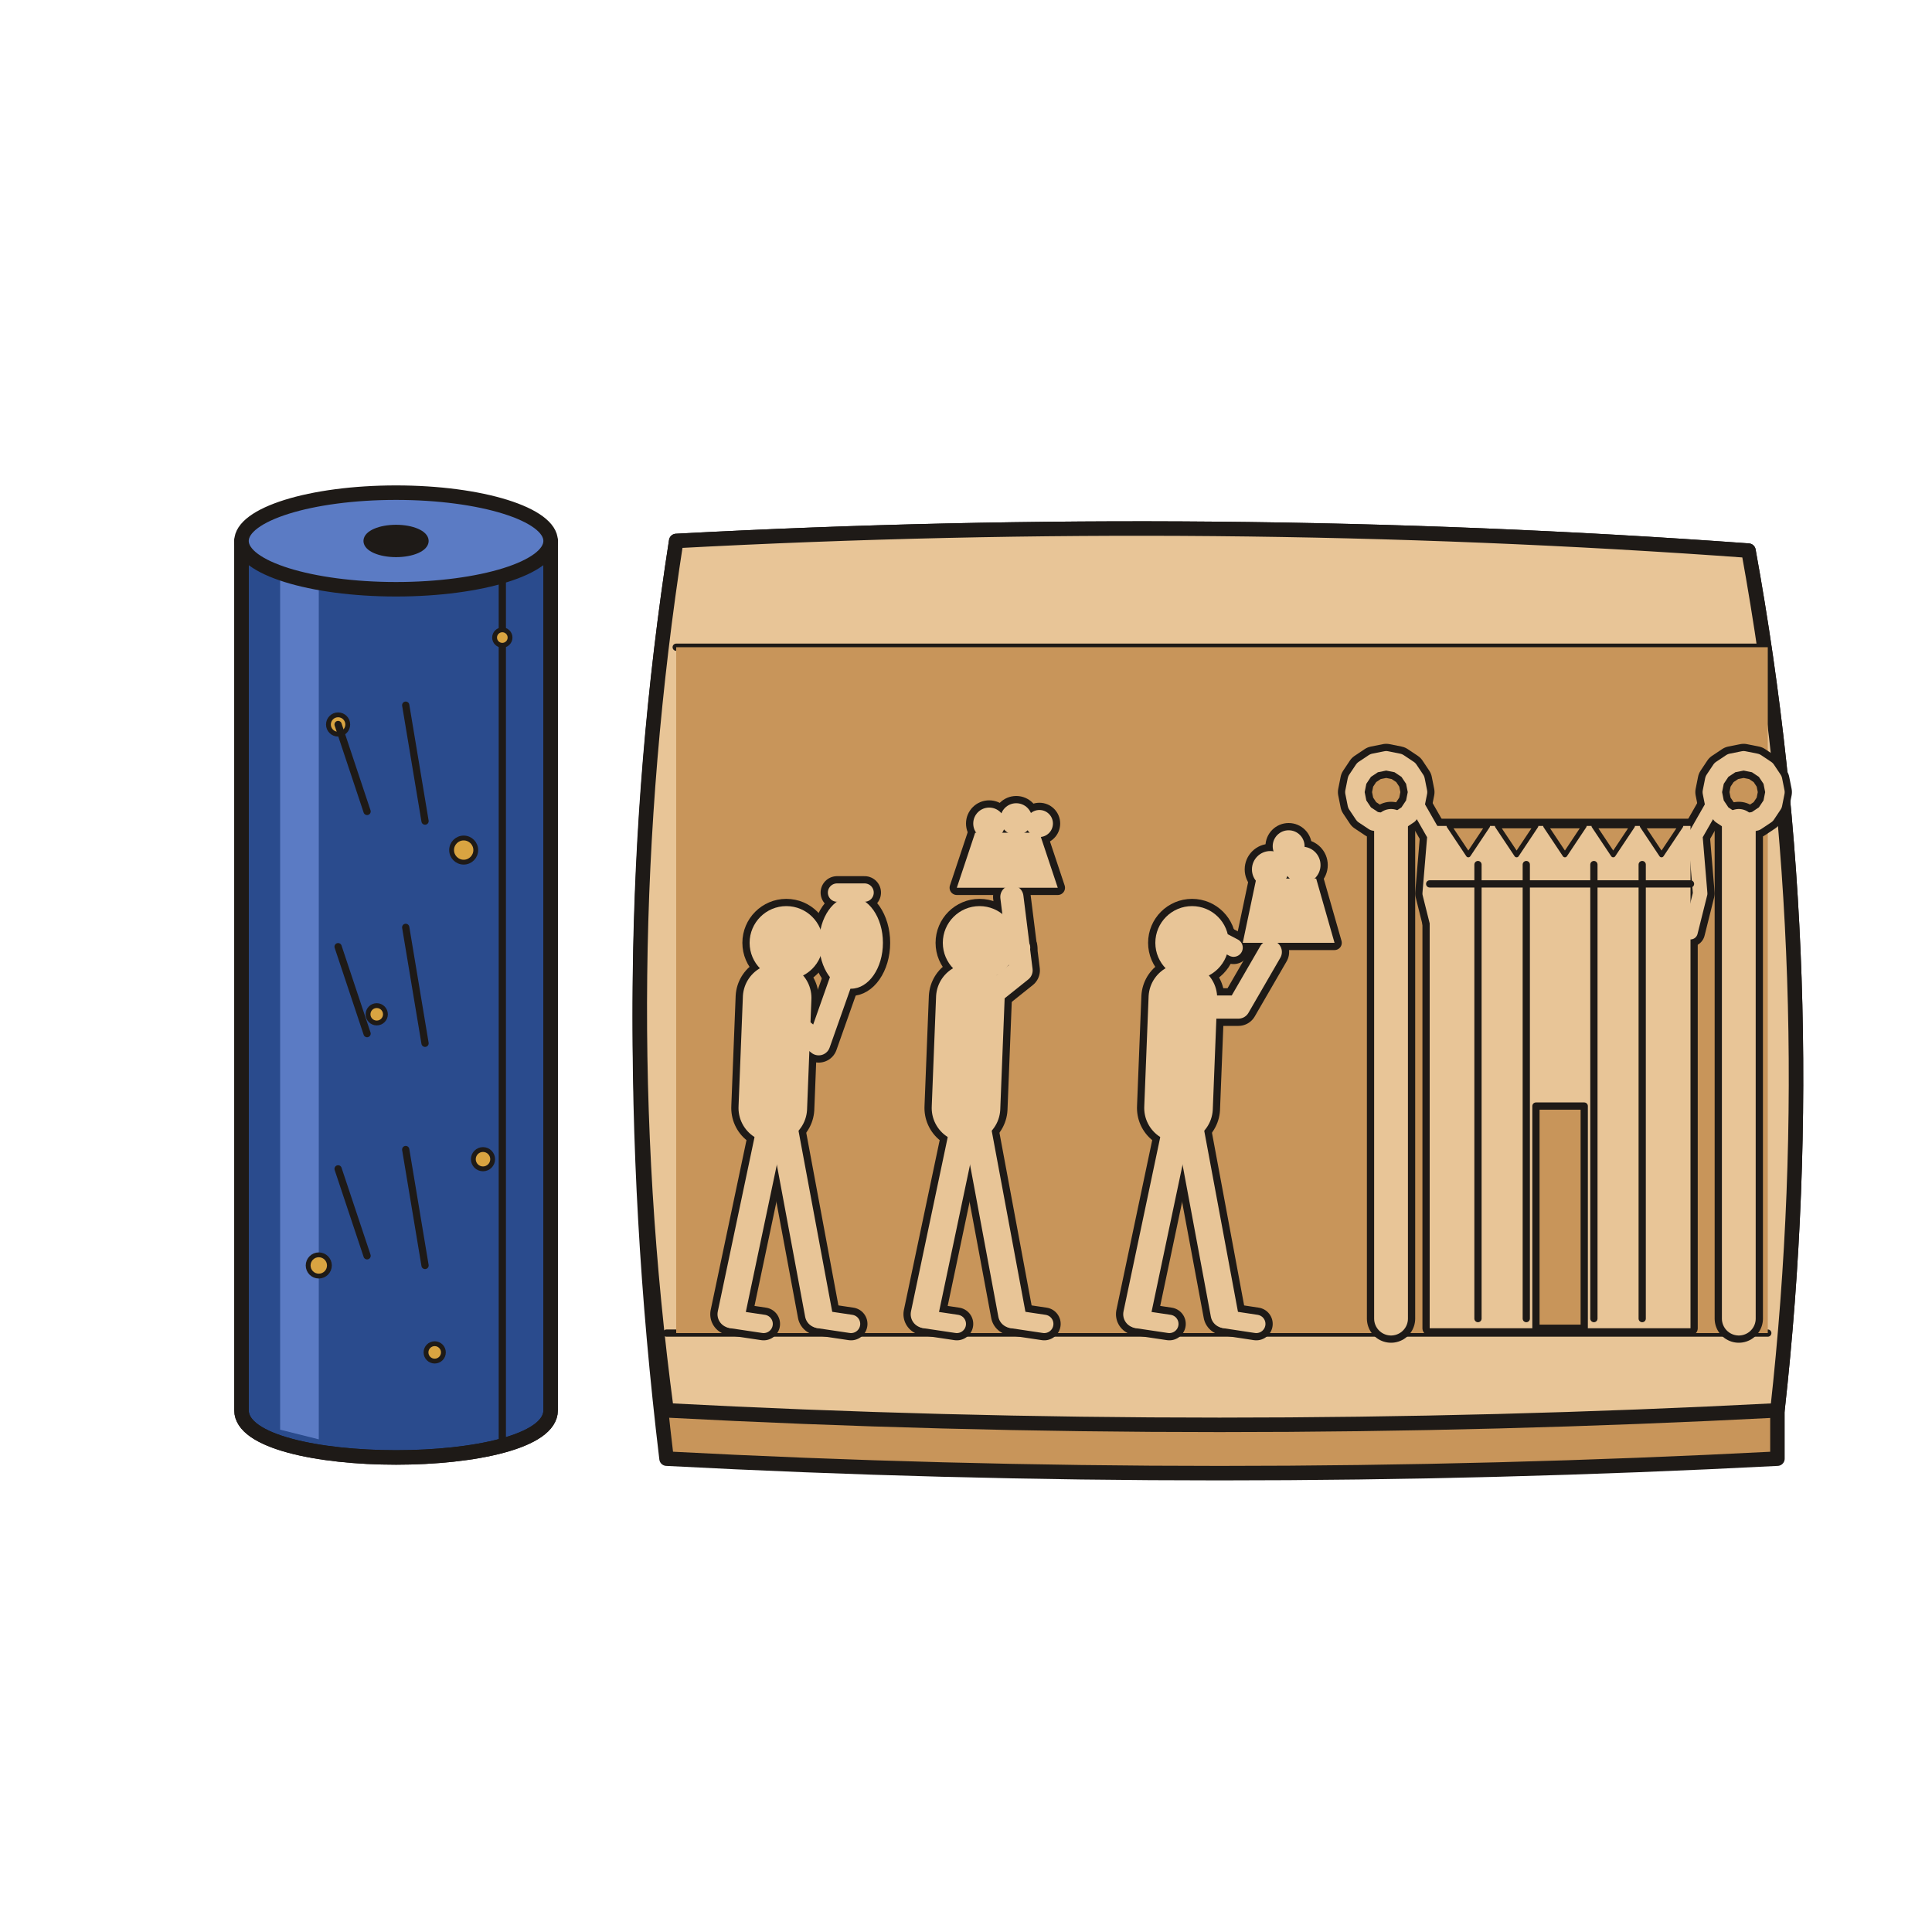
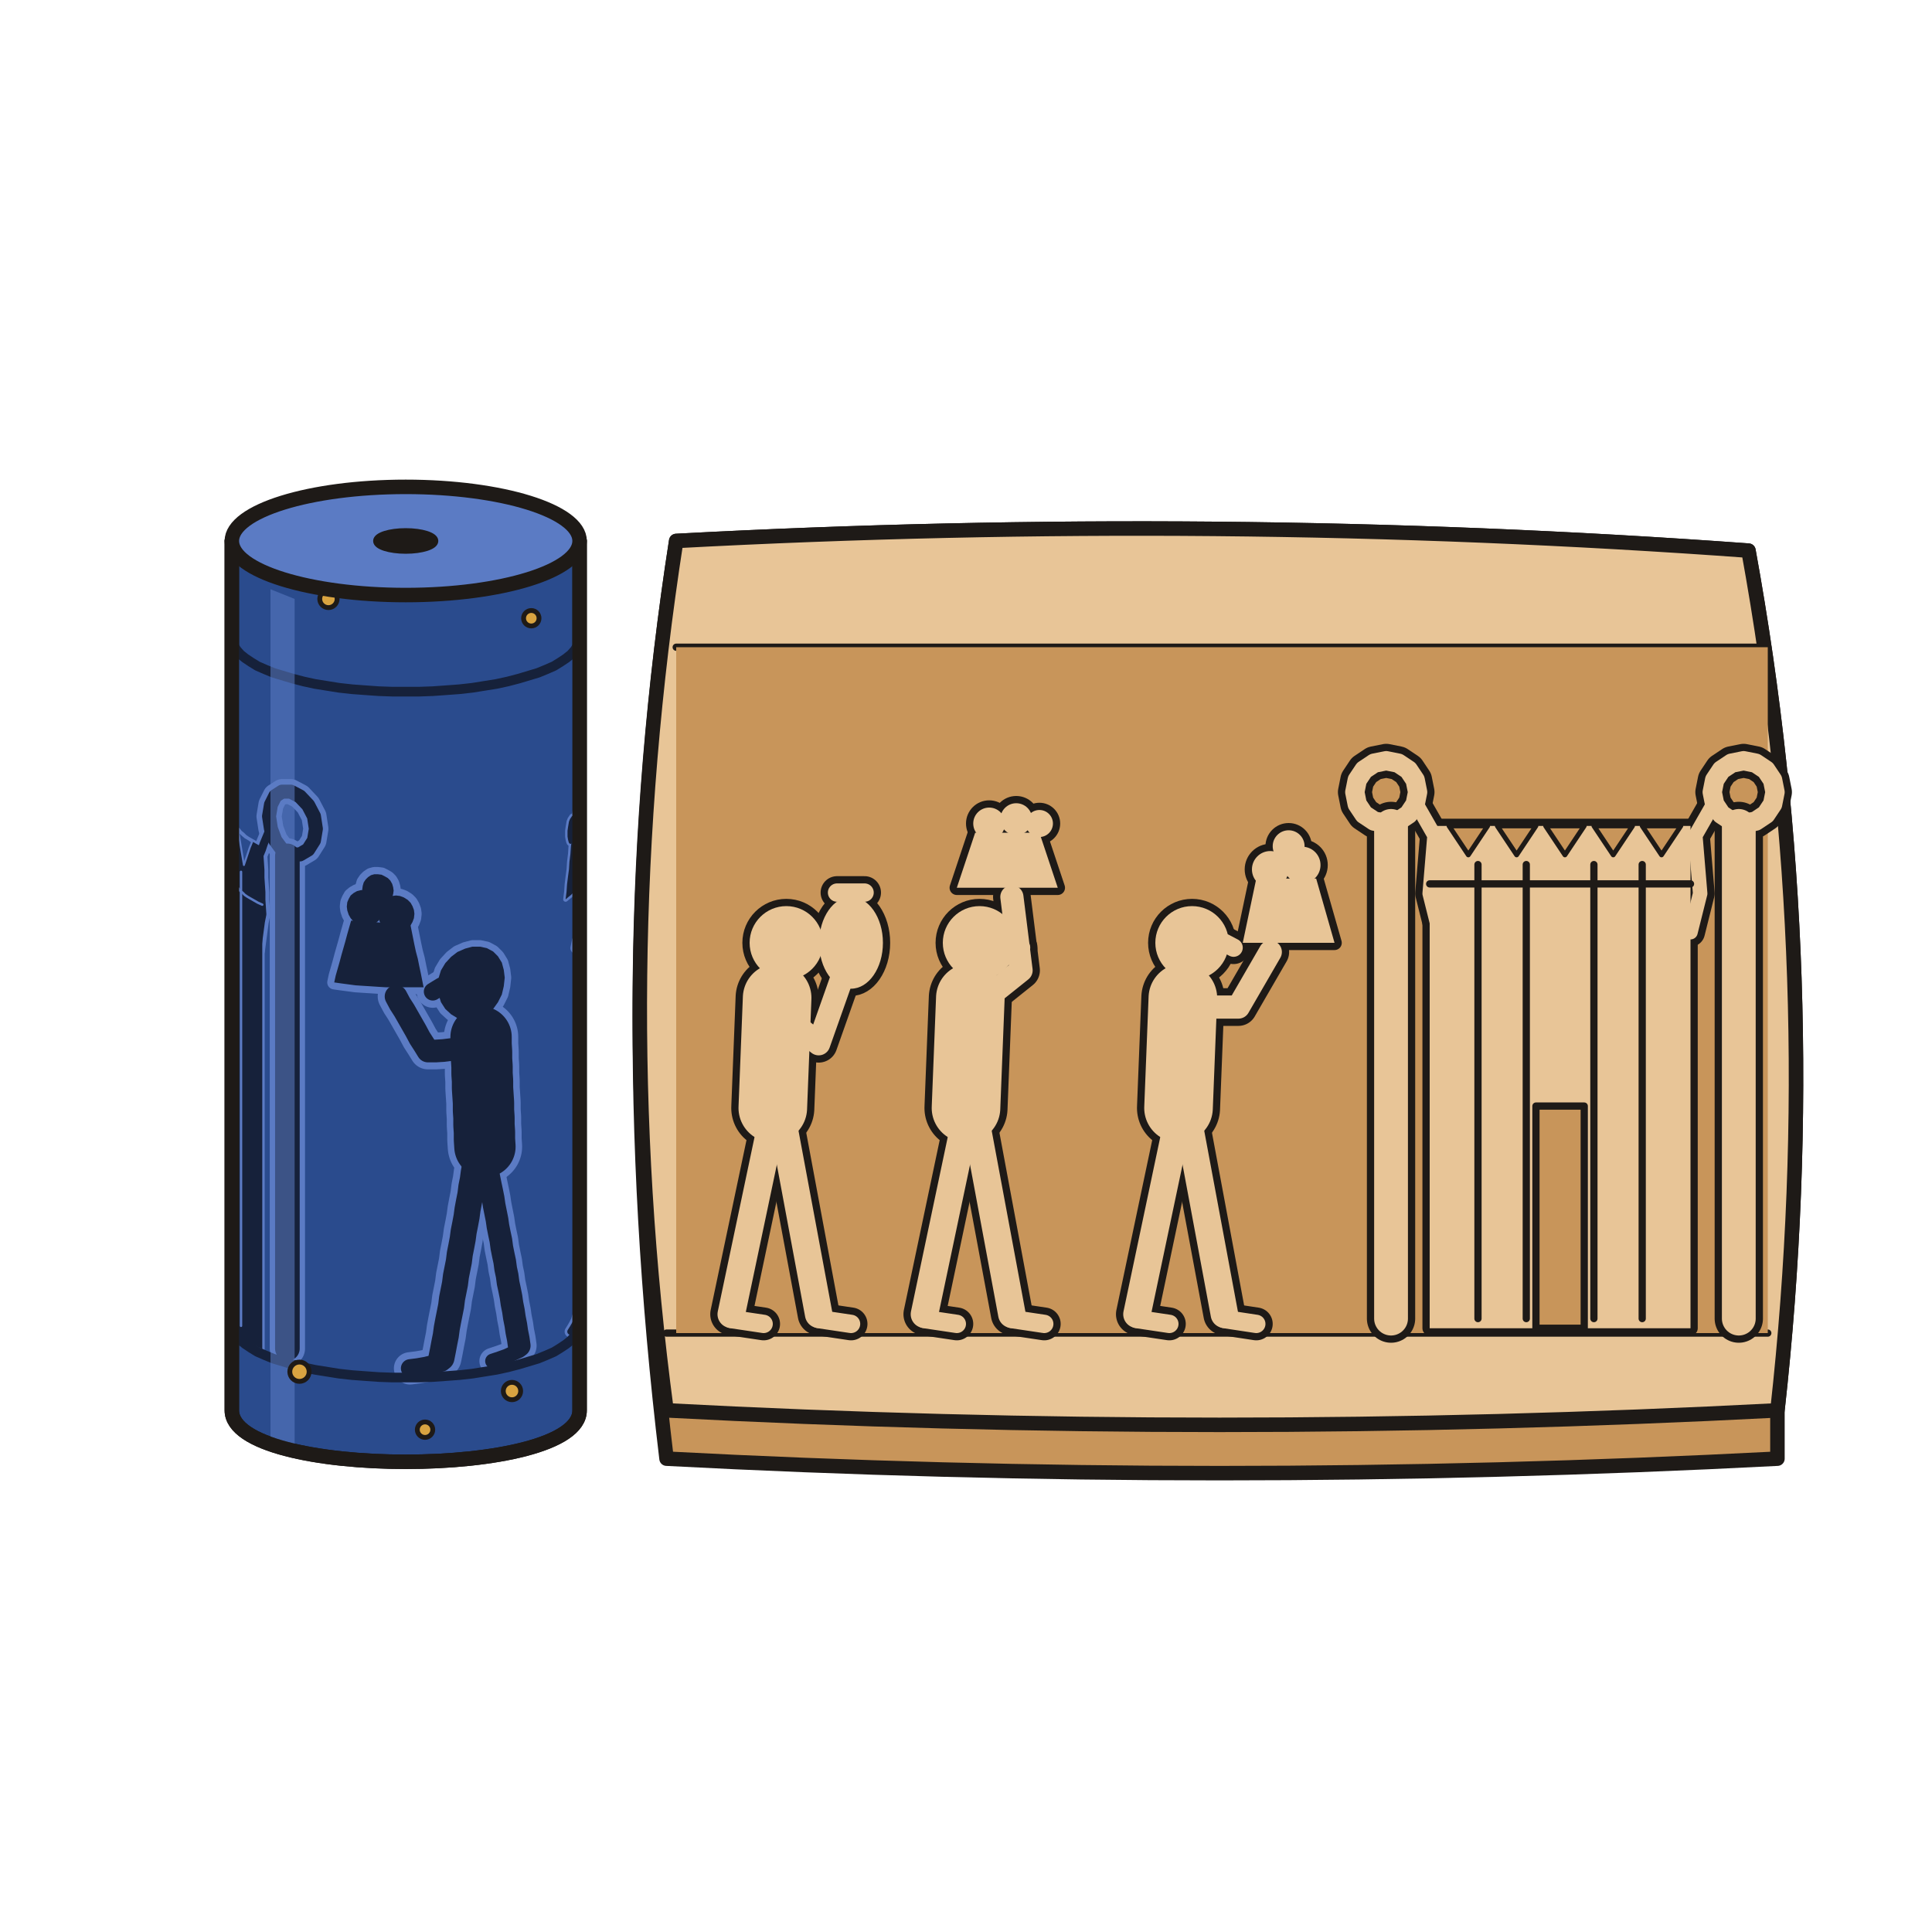
<svg xmlns="http://www.w3.org/2000/svg" viewBox="0 0 400 400" width="400" height="400">
  <g id="lapis-cylinder">
-     <path d="M50,112 L50,292 C50,305.0 114,305.0 114,292 L114,112 Z" fill="#2A4B8D" stroke="#1E1A17" stroke-width="3" stroke-linejoin="round" stroke-linecap="round" />
-     <path d="M58,118 L58,296 L66,298 L66,120 Z" fill="#5B7BC4" />
-     <path d="M104,120 L104,298" fill="none" stroke="#1E1A17" stroke-width="1.5" stroke-linejoin="round" stroke-linecap="round" />
-     <circle cx="70" cy="150" r="2" fill="#D9A441" stroke="#1E1A17" stroke-width="1" />
-     <circle cx="96" cy="176" r="2.5" fill="#D9A441" stroke="#1E1A17" stroke-width="1" />
-     <circle cx="78" cy="210" r="1.8" fill="#D9A441" stroke="#1E1A17" stroke-width="1" />
-     <circle cx="100" cy="240" r="2" fill="#D9A441" stroke="#1E1A17" stroke-width="1" />
-     <circle cx="66" cy="262" r="2.2" fill="#D9A441" stroke="#1E1A17" stroke-width="1" />
-     <circle cx="90" cy="280" r="1.8" fill="#D9A441" stroke="#1E1A17" stroke-width="1" />
-     <circle cx="104" cy="132" r="1.6" fill="#D9A441" stroke="#1E1A17" stroke-width="1" />
-     <path d="M70,150 L76,168 M84,146 L88,170" fill="none" stroke="#1E1A17" stroke-width="1.5" stroke-linejoin="round" stroke-linecap="round" />
-     <path d="M70,196 L76,214 M84,192 L88,216" fill="none" stroke="#1E1A17" stroke-width="1.5" stroke-linejoin="round" stroke-linecap="round" />
-     <path d="M70,242 L76,260 M84,238 L88,262" fill="none" stroke="#1E1A17" stroke-width="1.5" stroke-linejoin="round" stroke-linecap="round" />
-     <path d="M50,112 L50,292 C50,305.0 114,305.0 114,292 L114,112 Z" fill="none" stroke="#1E1A17" stroke-width="3" stroke-linejoin="round" stroke-linecap="round" />
-     <ellipse cx="82" cy="112" rx="32" ry="10" fill="#5B7BC4" stroke="#1E1A17" stroke-width="3" />
-     <ellipse cx="82" cy="112" rx="6" ry="2.6" fill="#1E1A17" stroke="#1E1A17" stroke-width="1.5" />
+     <path d="M48,112 L48,292 C48,306.2 120,306.2 120,292 L120,112 Z" fill="#2A4B8D" stroke="#1E1A17" stroke-width="3" stroke-linejoin="round" stroke-linecap="round" />
+     <polygon points="48,132 48.1,132.9 48.5,133.8 49,134.6 49.8,135.5 50.8,136.3 52,137.1 53.3,137.9 54.9,138.6 56.6,139.3 58.6,139.9 60.6,140.5 62.9,141.1 65.2,141.6 67.7,142 70.2,142.4 72.9,142.7 75.6,142.9 78.4,143.1 81.2,143.2 84,143.2 86.8,143.2 89.6,143.1 92.4,142.9 95.1,142.7 97.8,142.4 100.3,142 102.8,141.6 105.1,141.1 107.4,140.5 109.4,139.9 111.4,139.3 113.1,138.6 114.7,137.9 116,137.1 117.2,136.3 118.2,135.5 119,134.6 119.5,133.8 119.9,132.9 120,132 120,274 119.9,274.9 119.5,275.8 119,276.6 118.2,277.5 117.2,278.3 116,279.1 114.7,279.9 113.1,280.6 111.4,281.3 109.4,281.9 107.4,282.5 105.1,283.1 102.8,283.6 100.3,284 97.8,284.4 95.1,284.7 92.4,284.9 89.6,285.1 86.8,285.2 84,285.2 81.2,285.2 78.4,285.1 75.6,284.9 72.9,284.7 70.2,284.4 67.7,284 65.2,283.6 62.9,283.1 60.6,282.5 58.6,281.9 56.6,281.3 54.9,280.6 53.3,279.9 52,279.1 50.8,278.3 49.8,277.5 49,276.6 48.5,275.8 48.1,274.9 48,274" fill="#2A4B8D" stroke="none" />
+     <polyline points="119.6,272.7 119.4,273.4 119,274.2 118.6,274.9 118.1,275.7" fill="none" stroke="#5B7BC4" stroke-width="2.4" stroke-linecap="round" stroke-linejoin="round" />
+     <polyline points="119.6,194.8 119.3,196.3" fill="none" stroke="#5B7BC4" stroke-width="2.4" stroke-linecap="round" stroke-linejoin="round" />
+     <polygon points="120,181.8 120,181.8 120,181.8 120,181.8 120,181.8 119.9,182.3 119.8,182.8 119.6,183.3 119.4,183.8 119.1,184.3 118.7,184.8 118.2,185.3 117.7,185.7 117.1,186.2 117.3,184.6 117.4,183.1 117.6,181.5 117.8,180 117.9,178.4 118.1,176.8 118.2,175.3 118.4,173.7 118.8,173.2 119.2,172.7 119.5,172.2 119.7,171.7 119.9,171.1 120,170.6 120,170.4 120,170.4 120,171.8 120,173.2 120,174.7 120,176.1 120,177.5 120,179 120,180.4" fill="#16213A" stroke="#5B7BC4" stroke-width="1" stroke-linecap="round" stroke-linejoin="round" />
+     <polygon points="118.8,170.4 118.8,171.2 118.9,171.8 119,172.3 119.1,172.6 119.2,172.8 119.4,172.9 119.5,172.7 119.6,172.4 119.7,172 119.8,171.4 119.8,170.7 119.9,169.9 119.9,169.2 119.9,168.4 119.9,167.7 119.9,167.1 119.8,166.6 119.8,166.2 119.7,166 119.6,166 119.5,166.1 119.4,166.4 119.2,166.9 119.1,167.5 119,168.2 118.9,168.9 118.8,169.7" fill="#16213A" stroke="#5B7BC4" stroke-width="1" stroke-linecap="round" stroke-linejoin="round" />
+     <polygon points="117.5,172.6 117.5,173.2 117.6,173.8 117.7,174.2 117.8,174.5 118,174.7 118.2,174.7 118.4,174.6 118.6,174.3 118.7,174 118.9,173.5 119,172.9 119,172.2 119.1,171.6 119.1,170.9 119.1,170.3 119,169.8 119,169.4 118.9,169.1 118.7,168.9 118.6,168.9 118.4,169 118.2,169.3 118,169.6 117.8,170.1 117.7,170.7 117.6,171.3 117.5,172" fill="#16213A" stroke="#5B7BC4" stroke-width="1" stroke-linecap="round" stroke-linejoin="round" />
+     <polyline points="100.4,239.3 100.7,240.8 100.9,242.2 101.2,243.7 101.5,245.2 101.8,246.6 102.1,248.1 102.3,249.5 102.6,251 102.9,252.5 103.1,253.9 103.4,255.4 103.7,256.8 103.9,258.3 104.2,259.8 104.5,261.2 104.7,262.7 105,264.1 105.2,265.6 105.5,267 105.8,268.5 106,269.9 106.3,271.4 106.5,272.8 106.8,274.3 107,275.7 107.3,277.2 107.5,278.6" fill="none" stroke="#5B7BC4" stroke-width="7.2" stroke-linecap="round" stroke-linejoin="round" />
+     <polyline points="107.5,279.6 106.2,280.2 104.9,280.8 103.5,281.3 102,281.8" fill="none" stroke="#5B7BC4" stroke-width="5.5" stroke-linecap="round" stroke-linejoin="round" />
+     <polyline points="98.7,239.6 98.4,241.1 98.1,242.7 97.9,244.2 97.6,245.7 97.4,247.3 97.1,248.8 96.8,250.4 96.6,251.9 96.3,253.5 96,255 95.8,256.5 95.5,258.1 95.2,259.6 95,261.2 94.7,262.7 94.4,264.2 94.2,265.8 93.9,267.3 93.6,268.8 93.4,270.4 93.1,271.9 92.8,273.4 92.5,275 92.3,276.5 92,278 91.7,279.6 91.4,281.1" fill="none" stroke="#5B7BC4" stroke-width="8.3" stroke-linecap="round" stroke-linejoin="round" />
+     <polyline points="91.4,282.1 89.8,282.4 88.2,282.8 86.5,283.1 84.9,283.3" fill="none" stroke="#5B7BC4" stroke-width="6.7" stroke-linecap="round" stroke-linejoin="round" />
+     <polyline points="100.4,237.4 100.3,235.9 100.3,234.4 100.2,232.9 100.2,231.4 100.1,229.9 100.1,228.3 100,226.8 99.9,225.3 99.9,223.8 99.8,222.3 99.8,220.8 99.7,219.3 99.7,217.8 99.6,216.2 99.6,214.7" fill="none" stroke="#5B7BC4" stroke-width="15.4" stroke-linecap="round" stroke-linejoin="round" />
+     <polygon points="90.6,204.3 90.8,205.9 91.3,207.5 92.2,208.9 93.4,210 94.7,210.8 96.3,211.2 97.8,211.2 99.4,210.8 100.8,210 102.1,208.9 103.1,207.5 103.9,205.9 104.3,204.2 104.5,202.4 104.3,200.8 103.9,199.3 103.1,198 102.1,197 100.8,196.3 99.4,196 97.8,196 96.3,196.4 94.7,197.1 93.4,198.1 92.2,199.4 91.3,200.9 90.8,202.5" fill="#16213A" stroke="#5B7BC4" stroke-width="2.7" stroke-linecap="round" stroke-linejoin="round" />
+     <polyline points="99.6,210.9 98.7,209.2 97.8,207.4" fill="none" stroke="#5B7BC4" stroke-width="8.8" stroke-linecap="round" stroke-linejoin="round" />
+     <polyline points="91.4,204.2 89.6,205.3" fill="none" stroke="#5B7BC4" stroke-width="6.7" stroke-linecap="round" stroke-linejoin="round" />
+     <polyline points="99.6,216.6 98.1,216.8 96.5,217 95,217.2 93.4,217.3 91.8,217.5 90.2,217.6 88.6,217.6 87.8,216.3 86.9,214.9 86.1,213.4 85.3,212 84.5,210.6 83.7,209.2 82.8,207.8 82,206.3" fill="none" stroke="#5B7BC4" stroke-width="7.6" stroke-linecap="round" stroke-linejoin="round" />
+     <polygon points="87.7,204.4 86.1,204.4 84.5,204.4 83,204.4 81.4,204.4 79.8,204.4 78.2,204.3 76.7,204.2 75.1,204.1 73.6,204 72.1,203.8 70.6,203.6 69.2,203.4 69.5,202 69.9,200.6 70.3,199.2 70.7,197.7 71.1,196.3 71.5,194.9 71.9,193.4 72.3,192 72.7,190.6 74.2,190.7 75.7,190.8 77.2,190.9 78.7,191 80.3,191.1 81.8,191.1 83.4,191.1 84.9,191.1 85.2,192.6 85.5,194.1 85.8,195.6 86.1,197 86.5,198.5 86.8,200 87.1,201.4 87.4,202.9" fill="#16213A" stroke="#5B7BC4" stroke-width="2.9" stroke-linecap="round" stroke-linejoin="round" />
+     <polygon points="78.2,189.1 78.3,189.9 78.6,190.8 79,191.5 79.6,192.1 80.4,192.6 81.2,192.9 82,193 82.8,192.9 83.6,192.7 84.4,192.2 85,191.6 85.4,190.9 85.7,190.1 85.8,189.2 85.7,188.4 85.4,187.6 85,186.9 84.4,186.3 83.6,185.8 82.8,185.5 82,185.4 81.2,185.5 80.4,185.8 79.6,186.2 79,186.8 78.6,187.5 78.3,188.3" fill="#16213A" stroke="#5B7BC4" stroke-width="3" stroke-linecap="round" stroke-linejoin="round" />
+     <polygon points="71.8,187.7 71.9,188.5 72.2,189.4 72.6,190.1 73.2,190.8 73.9,191.3 74.7,191.7 75.5,191.8 76.3,191.8 77.1,191.6 77.8,191.1 78.4,190.6 78.8,189.9 79.1,189.1 79.2,188.2 79.1,187.4 78.8,186.6 78.4,185.8 77.8,185.2 77.1,184.7 76.3,184.4 75.5,184.2 74.7,184.3 73.9,184.5 73.2,184.9 72.6,185.4 72.2,186.1 71.9,186.8" fill="#16213A" stroke="#5B7BC4" stroke-width="2.9" stroke-linecap="round" stroke-linejoin="round" />
+     <polygon points="75,184.1 75.1,184.8 75.3,185.5 75.7,186.2 76.2,186.8 76.8,187.2 77.5,187.5 78.2,187.6 79,187.5 79.6,187.3 80.3,187 80.8,186.5 81.2,185.8 81.4,185.1 81.5,184.4 81.4,183.7 81.2,183 80.8,182.3 80.3,181.8 79.6,181.4 79,181.1 78.2,181 77.5,181 76.8,181.2 76.2,181.6 75.7,182.1 75.3,182.7 75.1,183.4" fill="#16213A" stroke="#5B7BC4" stroke-width="3" stroke-linecap="round" stroke-linejoin="round" />
+     <polygon points="54.3,279.3 53.4,278.9 52.7,278.5 52,278.1 51.3,277.7 50.7,277.3 50.2,276.8 49.7,276.4 49.3,275.9 48.9,275.5 48.6,275 48.4,274.6 48.2,274.1 48.1,273.6 48,273.2 48,273 48,273 48,273 48,273 48,273 48,273 48,273 48,273 48,273 48,273 48,273 48,273 48,273 48,273 48,273 48,273 48,273 48,273 48,273 48,273 48,273 48,273 48,271.5 48,270 48,268.5 48,267 48,265.5 48,264 48,262.4 48,260.9 48,259.4 48,257.9 48,256.4 48,254.9 48,253.4 48,251.9 48,250.4 48,248.9 48,247.4 48,245.9 48,244.4 48,242.9 48,241.3 48,239.8 48,238.3 48,236.8 48,235.3 48,233.8 48,232.3 48,230.8 48,229.3 48,227.8 48,226.3 48,224.8 48,223.3 48,221.8 48,220.2 48,218.7 48,217.2 48,215.7 48,214.2 48,212.7 48,211.2 48,209.7 48,208.2 48,206.7 48,205.2 48,203.7 48,202.2 48,200.7 48,199.1 48,197.6 48,196.1 48,194.6 48,193.1 48,191.6 48,190.1 48,188.6 48,187.1 48,185.6 48,184.1 48,182.6 48,181.1 48,179.6 48,178 48,176.5 48,175 48,173.5 48,172 48,170.5 48,169 48,169 48,169 48,169 48,169 48,169 48,169 48,169 48,169 48,169 48,169 48,169 48,169 48,169 48,169 48,169 48,169 48,169 48,169 48,169 48,169 48,169 48,169.2 48.1,169.6 48.2,170.1 48.4,170.6 48.6,171 48.9,171.5 49.3,171.9 49.7,172.4 50.2,172.8 50.7,173.3 51.3,173.7 52,174.1 52.7,174.5 53.4,174.9 54.3,175.3 54.3,176.8 54.3,178.3 54.3,179.8 54.3,181.4 54.3,182.9 54.3,184.4 54.3,185.9 54.3,187.4 54.3,188.9 54.3,190.4 54.3,191.9 54.3,193.4 54.3,194.9 54.3,196.4 54.3,197.9 54.3,199.4 54.3,200.9 54.3,202.5 54.3,204 54.3,205.5 54.3,207 54.3,208.5 54.3,210 54.3,211.5 54.3,213 54.3,214.5 54.3,216 54.3,217.5 54.3,219 54.3,220.5 54.3,222.1 54.3,223.6 54.3,225.1 54.3,226.6 54.3,228.1 54.3,229.6 54.3,231.1 54.3,232.6 54.3,234.1 54.3,235.6 54.3,237.1 54.3,238.6 54.3,240.1 54.3,241.6 54.3,243.2 54.3,244.7 54.3,246.2 54.3,247.7 54.3,249.2 54.3,250.7 54.3,252.2 54.3,253.7 54.3,255.2 54.3,256.7 54.3,258.2 54.3,259.7 54.3,261.2 54.3,262.7 54.3,264.3 54.3,265.8 54.3,267.3 54.3,268.8 54.3,270.3 54.3,271.8 54.3,273.3 54.3,274.8 54.3,276.3 54.3,277.8" fill="#16213A" stroke="#5B7BC4" stroke-width="1" stroke-linecap="round" stroke-linejoin="round" />
+     <polyline points="59.5,279.2 59.5,277.7 59.5,276.2 59.5,274.7 59.5,273.2 59.5,271.7 59.5,270.2 59.5,268.7 59.5,267.2 59.5,265.7 59.5,264.2 59.5,262.7 59.5,261.2 59.5,259.7 59.5,258.2 59.5,256.7 59.5,255.2 59.5,253.7 59.5,252.2 59.5,250.7 59.5,249.2 59.5,247.7 59.5,246.2 59.5,244.7 59.5,243.2 59.5,241.7 59.5,240.2 59.5,238.7 59.5,237.2 59.5,235.7 59.5,234.2 59.5,232.7 59.5,231.2 59.5,229.7 59.5,228.2 59.5,226.7 59.5,225.2 59.5,223.7 59.5,222.2 59.5,220.7 59.5,219.2 59.5,217.7 59.5,216.2 59.5,214.7 59.5,213.2 59.5,211.7 59.5,210.2 59.5,208.7 59.5,207.2 59.5,205.7 59.5,204.2 59.5,202.7 59.5,201.2 59.5,199.7 59.5,198.2 59.5,196.7 59.5,195.2 59.5,193.7 59.5,192.2 59.5,190.7 59.5,189.2 59.5,187.7 59.5,186.2 59.5,184.7 59.5,183.2 59.5,181.7 59.5,180.2 59.5,178.7 59.5,177.2" fill="none" stroke="#5B7BC4" stroke-width="7.3" stroke-linecap="round" stroke-linejoin="round" />
+     <polyline points="55.7,169 56.1,171.6 57,174 58.4,175.9 60.2,176.9 62.1,176.9 63.8,175.9 65,174 65.4,171.6 65,169 63.8,166.7 62.1,164.9 60.2,163.9 58.4,163.9 57,164.8 56.1,166.6 55.7,169" fill="none" stroke="#5B7BC4" stroke-width="5.2" stroke-linecap="round" stroke-linejoin="round" />
+     <polyline points="56.1,171.1 55.6,172.3 55.1,173.5 54.6,174.7 54.2,175.9 53.7,177.1 53.8,178.6 53.9,180.1 53.9,181.7 54,183.2 54.1,184.7 54.1,186.3 54.2,187.8 54.3,189.3 54,190.8 53.8,192.3 53.6,193.8 53.4,195.3 53.2,196.8" fill="none" stroke="#5B7BC4" stroke-width="3.3" stroke-linecap="round" stroke-linejoin="round" />
+     <polyline points="119.6,272.7 119.4,273.4 119,274.2 118.6,274.9 118.1,275.7" fill="none" stroke="#16213A" stroke-width="1.3" stroke-linecap="round" stroke-linejoin="round" />
+     <polyline points="119.6,194.8 119.3,196.3" fill="none" stroke="#16213A" stroke-width="1.3" stroke-linecap="round" stroke-linejoin="round" />
+     <polygon points="120,181.8 120,181.8 120,181.8 120,181.8 120,181.8 119.9,182.3 119.8,182.8 119.6,183.3 119.4,183.8 119.1,184.3 118.7,184.8 118.2,185.3 117.7,185.7 117.1,186.2 117.3,184.6 117.4,183.1 117.6,181.5 117.8,180 117.9,178.4 118.1,176.8 118.2,175.3 118.4,173.7 118.8,173.2 119.2,172.7 119.5,172.2 119.7,171.7 119.9,171.1 120,170.6 120,170.4 120,170.4 120,171.8 120,173.2 120,174.7 120,176.1 120,177.5 120,179 120,180.4" fill="#16213A" />
+     <polygon points="118.8,170.4 118.8,171.2 118.9,171.8 119,172.3 119.1,172.6 119.2,172.8 119.4,172.9 119.5,172.7 119.6,172.4 119.7,172 119.8,171.4 119.8,170.7 119.9,169.9 119.9,169.2 119.9,168.4 119.9,167.7 119.9,167.1 119.8,166.6 119.8,166.2 119.7,166 119.6,166 119.5,166.1 119.4,166.4 119.2,166.9 119.1,167.5 119,168.2 118.9,168.9 118.8,169.7" fill="#16213A" />
+     <polygon points="117.5,172.6 117.5,173.2 117.6,173.8 117.7,174.2 117.8,174.5 118,174.7 118.2,174.7 118.4,174.6 118.6,174.3 118.7,174 118.9,173.5 119,172.9 119,172.2 119.1,171.6 119.1,170.9 119.1,170.3 119,169.8 119,169.4 118.9,169.1 118.7,168.9 118.6,168.9 118.4,169 118.2,169.3 118,169.6 117.8,170.1 117.7,170.7 117.6,171.3 117.5,172" fill="#16213A" />
+     <polyline points="100.4,239.3 100.7,240.8 100.9,242.2 101.2,243.7 101.5,245.2 101.8,246.6 102.1,248.1 102.3,249.5 102.6,251 102.9,252.5 103.1,253.9 103.4,255.4 103.7,256.8 103.9,258.3 104.2,259.8 104.5,261.2 104.7,262.7 105,264.1 105.2,265.6 105.5,267 105.8,268.5 106,269.9 106.3,271.4 106.5,272.8 106.8,274.3 107,275.7 107.3,277.2 107.5,278.6" fill="none" stroke="#16213A" stroke-width="4.7" stroke-linecap="round" stroke-linejoin="round" />
+     <polyline points="107.5,279.6 106.2,280.2 104.9,280.8 103.5,281.3 102,281.8" fill="none" stroke="#16213A" stroke-width="3.1" stroke-linecap="round" stroke-linejoin="round" />
+     <polyline points="98.7,239.6 98.4,241.1 98.1,242.7 97.9,244.2 97.6,245.7 97.4,247.3 97.1,248.8 96.8,250.4 96.6,251.9 96.3,253.5 96,255 95.8,256.5 95.5,258.1 95.2,259.6 95,261.2 94.7,262.7 94.4,264.2 94.2,265.8 93.9,267.3 93.6,268.8 93.4,270.4 93.1,271.9 92.8,273.4 92.5,275 92.3,276.5 92,278 91.7,279.6 91.4,281.1" fill="none" stroke="#16213A" stroke-width="5.4" stroke-linecap="round" stroke-linejoin="round" />
+     <polyline points="91.4,282.1 89.8,282.4 88.2,282.8 86.5,283.1 84.9,283.3" fill="none" stroke="#16213A" stroke-width="3.8" stroke-linecap="round" stroke-linejoin="round" />
+     <polyline points="100.4,237.4 100.3,235.9 100.3,234.4 100.2,232.9 100.2,231.4 100.1,229.9 100.1,228.3 100,226.8 99.9,225.3 99.9,223.8 99.8,222.3 99.8,220.8 99.7,219.3 99.7,217.8 99.6,216.2 99.6,214.7" fill="none" stroke="#16213A" stroke-width="12.7" stroke-linecap="round" stroke-linejoin="round" />
+     <polygon points="90.6,204.3 90.8,205.9 91.3,207.5 92.2,208.9 93.4,210 94.7,210.8 96.3,211.2 97.8,211.2 99.4,210.8 100.8,210 102.1,208.9 103.1,207.5 103.9,205.9 104.3,204.2 104.5,202.4 104.3,200.8 103.9,199.3 103.1,198 102.1,197 100.8,196.3 99.4,196 97.8,196 96.3,196.4 94.7,197.1 93.4,198.1 92.2,199.4 91.3,200.9 90.8,202.5" fill="#16213A" />
+     <polyline points="99.6,210.9 98.7,209.2 97.8,207.4" fill="none" stroke="#16213A" stroke-width="6" stroke-linecap="round" stroke-linejoin="round" />
+     <polyline points="91.4,204.2 89.6,205.3" fill="none" stroke="#16213A" stroke-width="3.7" stroke-linecap="round" stroke-linejoin="round" />
+     <polyline points="99.6,216.6 98.1,216.8 96.5,217 95,217.2 93.4,217.3 91.8,217.5 90.2,217.6 88.6,217.6 87.8,216.3 86.9,214.9 86.1,213.4 85.3,212 84.5,210.6 83.7,209.2 82.8,207.8 82,206.3" fill="none" stroke="#16213A" stroke-width="4.7" stroke-linecap="round" stroke-linejoin="round" />
+     <polygon points="87.7,204.4 86.1,204.4 84.5,204.4 83,204.4 81.4,204.4 79.8,204.4 78.2,204.3 76.7,204.2 75.1,204.1 73.6,204 72.1,203.8 70.6,203.6 69.2,203.4 69.5,202 69.9,200.6 70.3,199.2 70.7,197.7 71.1,196.3 71.5,194.9 71.9,193.4 72.3,192 72.7,190.6 74.2,190.7 75.7,190.8 77.2,190.9 78.7,191 80.3,191.1 81.8,191.1 83.4,191.1 84.9,191.1 85.2,192.6 85.5,194.1 85.8,195.6 86.1,197 86.5,198.5 86.8,200 87.1,201.4 87.4,202.9" fill="#16213A" />
+     <polygon points="78.2,189.1 78.3,189.9 78.6,190.8 79,191.5 79.6,192.1 80.4,192.6 81.2,192.9 82,193 82.8,192.9 83.6,192.7 84.4,192.2 85,191.6 85.4,190.9 85.7,190.1 85.8,189.2 85.7,188.4 85.4,187.6 85,186.9 84.4,186.3 83.6,185.8 82.8,185.5 82,185.4 81.2,185.5 80.4,185.8 79.6,186.2 79,186.8 78.6,187.5 78.3,188.3" fill="#16213A" />
+     <polygon points="71.8,187.7 71.9,188.5 72.2,189.4 72.6,190.1 73.2,190.8 73.9,191.3 74.7,191.7 75.5,191.8 76.3,191.8 77.1,191.6 77.8,191.1 78.4,190.6 78.8,189.9 79.1,189.1 79.2,188.2 79.1,187.4 78.8,186.6 78.4,185.8 77.8,185.2 77.1,184.7 76.3,184.4 75.5,184.2 74.7,184.3 73.9,184.5 73.2,184.9 72.6,185.4 72.2,186.1 71.9,186.8" fill="#16213A" />
+     <polygon points="75,184.1 75.1,184.8 75.3,185.5 75.7,186.2 76.2,186.8 76.8,187.2 77.5,187.5 78.2,187.6 79,187.5 79.6,187.3 80.3,187 80.8,186.5 81.2,185.8 81.4,185.1 81.5,184.4 81.4,183.7 81.2,183 80.8,182.3 80.3,181.8 79.6,181.4 79,181.1 78.2,181 77.5,181 76.8,181.2 76.2,181.6 75.7,182.1 75.3,182.7 75.1,183.4" fill="#16213A" />
+     <polygon points="54.3,279.3 53.4,278.9 52.7,278.5 52,278.1 51.3,277.7 50.7,277.3 50.2,276.8 49.7,276.4 49.3,275.9 48.9,275.5 48.6,275 48.4,274.6 48.2,274.1 48.1,273.6 48,273.2 48,273 48,273 48,273 48,273 48,273 48,273 48,273 48,273 48,273 48,273 48,273 48,273 48,273 48,273 48,273 48,273 48,273 48,273 48,273 48,273 48,273 48,273 48,271.5 48,270 48,268.5 48,267 48,265.5 48,264 48,262.4 48,260.9 48,259.4 48,257.9 48,256.4 48,254.9 48,253.4 48,251.9 48,250.4 48,248.9 48,247.4 48,245.9 48,244.4 48,242.9 48,241.3 48,239.8 48,238.3 48,236.8 48,235.3 48,233.8 48,232.3 48,230.8 48,229.3 48,227.8 48,226.3 48,224.8 48,223.3 48,221.8 48,220.2 48,218.7 48,217.2 48,215.7 48,214.2 48,212.7 48,211.2 48,209.7 48,208.2 48,206.7 48,205.2 48,203.7 48,202.2 48,200.7 48,199.1 48,197.6 48,196.1 48,194.6 48,193.1 48,191.6 48,190.1 48,188.6 48,187.1 48,185.6 48,184.1 48,182.6 48,181.1 48,179.6 48,178 48,176.5 48,175 48,173.5 48,172 48,170.5 48,169 48,169 48,169 48,169 48,169 48,169 48,169 48,169 48,169 48,169 48,169 48,169 48,169 48,169 48,169 48,169 48,169 48,169 48,169 48,169 48,169 48,169 48,169.2 48.1,169.6 48.2,170.1 48.4,170.6 48.6,171 48.9,171.5 49.3,171.9 49.7,172.4 50.2,172.8 50.7,173.3 51.3,173.7 52,174.1 52.7,174.5 53.4,174.9 54.3,175.3 54.3,176.8 54.3,178.3 54.3,179.8 54.3,181.4 54.3,182.9 54.3,184.4 54.3,185.9 54.3,187.4 54.3,188.9 54.3,190.4 54.3,191.9 54.3,193.4 54.3,194.9 54.3,196.4 54.3,197.9 54.3,199.4 54.3,200.9 54.3,202.5 54.3,204 54.3,205.5 54.3,207 54.3,208.5 54.3,210 54.3,211.5 54.3,213 54.3,214.5 54.3,216 54.3,217.5 54.3,219 54.3,220.5 54.3,222.1 54.3,223.6 54.3,225.1 54.3,226.6 54.3,228.1 54.3,229.6 54.3,231.1 54.3,232.6 54.3,234.1 54.3,235.6 54.3,237.1 54.3,238.6 54.3,240.1 54.3,241.6 54.3,243.2 54.3,244.7 54.3,246.2 54.3,247.7 54.3,249.2 54.3,250.7 54.3,252.2 54.3,253.7 54.3,255.2 54.3,256.7 54.3,258.2 54.3,259.7 54.3,261.2 54.3,262.7 54.3,264.3 54.3,265.8 54.3,267.3 54.3,268.8 54.3,270.3 54.3,271.8 54.3,273.3 54.3,274.8 54.3,276.3 54.3,277.8" fill="#16213A" />
+     <polyline points="59.5,279.2 59.5,277.7 59.5,276.2 59.5,274.7 59.5,273.2 59.5,271.7 59.5,270.2 59.5,268.7 59.5,267.2 59.5,265.7 59.5,264.2 59.5,262.7 59.5,261.2 59.5,259.7 59.5,258.2 59.5,256.7 59.5,255.2 59.5,253.7 59.5,252.2 59.5,250.7 59.5,249.2 59.5,247.7 59.5,246.2 59.5,244.7 59.5,243.2 59.5,241.7 59.5,240.2 59.5,238.7 59.5,237.2 59.5,235.7 59.5,234.2 59.5,232.7 59.5,231.2 59.5,229.7 59.5,228.2 59.5,226.7 59.5,225.2 59.5,223.7 59.5,222.2 59.5,220.7 59.5,219.2 59.5,217.7 59.5,216.2 59.5,214.7 59.5,213.2 59.5,211.7 59.5,210.2 59.5,208.7 59.5,207.2 59.5,205.7 59.5,204.2 59.5,202.7 59.5,201.2 59.5,199.7 59.5,198.2 59.5,196.7 59.5,195.2 59.5,193.7 59.5,192.2 59.5,190.7 59.5,189.2 59.5,187.7 59.5,186.2 59.5,184.7 59.5,183.2 59.5,181.7 59.5,180.2 59.5,178.7 59.5,177.2" fill="none" stroke="#16213A" stroke-width="5.1" stroke-linecap="round" stroke-linejoin="round" />
+     <polyline points="55.7,169 56.1,171.6 57,174 58.4,175.9 60.2,176.9 62.1,176.9 63.8,175.9 65,174 65.4,171.6 65,169 63.8,166.7 62.1,164.9 60.2,163.9 58.4,163.9 57,164.8 56.1,166.6 55.7,169" fill="none" stroke="#16213A" stroke-width="2.9" stroke-linecap="round" stroke-linejoin="round" />
+     <polyline points="56.1,171.1 55.6,172.3 55.1,173.5 54.6,174.7 54.2,175.9 53.7,177.1 53.8,178.6 53.9,180.1 53.9,181.7 54,183.2 54.1,184.7 54.1,186.3 54.2,187.8 54.3,189.3 54,190.8 53.8,192.3 53.6,193.8 53.4,195.3 53.2,196.8" fill="none" stroke="#16213A" stroke-width="1.7" stroke-linecap="round" stroke-linejoin="round" />
+     <polyline points="49.9,180.5 49.9,182 49.9,183.6 49.9,185.1 49.9,186.6 49.9,188.1 49.9,189.6 49.9,191.1 49.9,192.7 49.9,194.2 49.9,195.7 49.9,197.2 49.9,198.7 49.9,200.2 49.9,201.8 49.9,203.3 49.9,204.8 49.9,206.3 49.9,207.8 49.9,209.3 49.9,210.9 49.9,212.4 49.9,213.9 49.9,215.4 49.9,216.9 49.9,218.4 49.9,220 49.9,221.5 49.9,223 49.9,224.5 49.9,226 49.9,227.5 49.9,229 49.9,230.6 49.9,232.1 49.9,233.6 49.9,235.1 49.9,236.6 49.9,238.1 49.9,239.7 49.9,241.2 49.9,242.7 49.9,244.2 49.9,245.7 49.9,247.2 49.9,248.8 49.9,250.3 49.9,251.8 49.9,253.3 49.9,254.8 49.9,256.3 49.9,257.9 49.9,259.4 49.9,260.9 49.9,262.4 49.9,263.9 49.9,265.4 49.9,267 49.9,268.5 49.9,270 49.9,271.5 49.9,273 49.9,274.5" fill="none" stroke="#5B7BC4" stroke-width="0.5" stroke-linecap="round" stroke-linejoin="round" />
+     <polyline points="54.3,187.3 53.4,186.9 52.7,186.5 52,186.1 51.3,185.7 50.7,185.3 50.2,184.8 49.7,184.4 49.3,183.9 48.9,183.5 48.6,183 48.4,182.6 48.2,182.1 48.1,181.6 48,181.2 48,181 48,181 48,181 48,181 48,181 48,181 48,181 48,181 48,181 48,181 48,181 48,181 48,181 48,181 48,181 48,181 48,181 48,181 48,181 48,181 48,181 48,181" fill="none" stroke="#5B7BC4" stroke-width="0.5" stroke-linecap="round" stroke-linejoin="round" />
+     <polygon points="52.2,174.3 51.5,173.8 50.8,173.4 50.2,172.9 49.7,172.4 49.3,171.9 49.6,173.7 49.9,175.5 50.2,177.3 50.5,179.1 50.9,177.9 51.3,176.7 51.7,175.5" fill="#2A4B8D" stroke="#5B7BC4" stroke-width="0.4" stroke-linecap="round" stroke-linejoin="round" />
+     <polyline points="48,132 48.1,132.9 48.5,133.8 49,134.6 49.8,135.5 50.8,136.3 52,137.1 53.3,137.9 54.9,138.6 56.6,139.3 58.6,139.9 60.6,140.5 62.9,141.1 65.2,141.6 67.7,142 70.2,142.4 72.9,142.7 75.6,142.9 78.4,143.1 81.2,143.2 84,143.2 86.8,143.2 89.6,143.1 92.4,142.9 95.1,142.7 97.8,142.4 100.3,142 102.8,141.6 105.1,141.1 107.4,140.5 109.4,139.9 111.4,139.3 113.1,138.6 114.7,137.9 116,137.1 117.2,136.3 118.2,135.5 119,134.6 119.5,133.8 119.9,132.9 120,132" fill="none" stroke="#16213A" stroke-width="2" stroke-linecap="round" stroke-linejoin="round" />
+     <polyline points="48,274 48.1,274.9 48.5,275.8 49,276.6 49.8,277.5 50.8,278.3 52,279.1 53.3,279.9 54.9,280.6 56.6,281.3 58.6,281.9 60.6,282.5 62.9,283.1 65.2,283.6 67.7,284 70.2,284.4 72.9,284.7 75.6,284.9 78.4,285.1 81.2,285.2 84,285.2 86.8,285.2 89.6,285.1 92.4,284.9 95.1,284.7 97.8,284.4 100.3,284 102.8,283.6 105.1,283.1 107.4,282.5 109.4,281.9 111.4,281.3 113.1,280.6 114.7,279.9 116,279.1 117.2,278.3 118.2,277.5 119,276.6 119.5,275.8 119.9,274.9 120,274" fill="none" stroke="#16213A" stroke-width="2" stroke-linecap="round" stroke-linejoin="round" />
+     <path d="M56,122 L56,298 L61,300 L61,124 Z" fill="#5B7BC4" opacity="0.55" />
+     <circle cx="68" cy="124" r="1.8" fill="#D9A441" stroke="#1E1A17" stroke-width="1" />
+     <circle cx="110" cy="128" r="1.6" fill="#D9A441" stroke="#1E1A17" stroke-width="1" />
+     <circle cx="62" cy="284" r="2" fill="#D9A441" stroke="#1E1A17" stroke-width="1" />
+     <circle cx="106" cy="288" r="1.8" fill="#D9A441" stroke="#1E1A17" stroke-width="1" />
+     <circle cx="88" cy="296" r="1.6" fill="#D9A441" stroke="#1E1A17" stroke-width="1" />
+     <path d="M48,112 L48,292 C48,306.2 120,306.2 120,292 L120,112 Z" fill="none" stroke="#1E1A17" stroke-width="3" stroke-linejoin="round" stroke-linecap="round" />
+     <ellipse cx="84" cy="112" rx="36" ry="11.2" fill="#5B7BC4" stroke="#1E1A17" stroke-width="3" />
+     <ellipse cx="84" cy="112" rx="6" ry="1.9" fill="#1E1A17" stroke="#1E1A17" stroke-width="1.5" />
  </g>
  <g id="clay-impression">
    <path d="M140,112 Q252,106 362,114 Q378,202 368,292 L368,302 Q252,308 138,302 Q126,202 140,112 Z" fill="#C8955A" stroke="#1E1A17" stroke-width="3" stroke-linejoin="round" stroke-linecap="round" />
    <path d="M140,112 Q252,106 362,114 Q378,202 368,292 Q252,298 138,292 Q126,202 140,112 Z" fill="#E8C597" stroke="#1E1A17" stroke-width="3" stroke-linejoin="round" stroke-linecap="round" />
    <path d="M140,134 L366,134 M138,276 L366,276" fill="none" stroke="#1E1A17" stroke-width="1.5" stroke-linejoin="round" stroke-linecap="round" />
    <rect x="140" y="134" width="226" height="142" fill="#C8955A" />
    <line x1="160" y1="231.3" x2="151.4" y2="272.1" stroke="#1E1A17" stroke-width="8.7" stroke-linecap="round" />
    <line x1="151.4" y1="273.1" x2="158.1" y2="274.1" stroke="#1E1A17" stroke-width="6.8" stroke-linecap="round" />
    <line x1="161.9" y1="231.3" x2="169.5" y2="272.1" stroke="#1E1A17" stroke-width="8.7" stroke-linecap="round" />
    <line x1="169.5" y1="273.1" x2="176.2" y2="274.1" stroke="#1E1A17" stroke-width="6.8" stroke-linecap="round" />
    <line x1="160" y1="229.4" x2="160.9" y2="206.6" stroke="#1E1A17" stroke-width="17.2" stroke-linecap="round" />
    <circle cx="162.8" cy="195.2" r="7.6" fill="#E8C597" stroke="#1E1A17" stroke-width="3" />
    <line x1="160.9" y1="202.8" x2="162.8" y2="199" stroke="#1E1A17" stroke-width="9.6" stroke-linecap="round" />
    <line x1="169.5" y1="195.2" x2="171.4" y2="196.2" stroke="#1E1A17" stroke-width="6.8" stroke-linecap="round" />
    <polyline points="160,208.5 169.5,216.1 174.2,202.8" fill="none" stroke="#1E1A17" stroke-width="7.8" stroke-linecap="round" stroke-linejoin="round" />
    <ellipse cx="176.2" cy="195.2" rx="6.6" ry="9.5" fill="#E8C597" stroke="#1E1A17" stroke-width="3" />
    <line x1="173.3" y1="184.8" x2="179" y2="184.8" stroke="#1E1A17" stroke-width="6.8" stroke-linecap="round" />
    <line x1="200" y1="231.3" x2="191.4" y2="272.1" stroke="#1E1A17" stroke-width="8.7" stroke-linecap="round" />
    <line x1="191.4" y1="273.1" x2="198.1" y2="274.1" stroke="#1E1A17" stroke-width="6.8" stroke-linecap="round" />
    <line x1="201.9" y1="231.3" x2="209.5" y2="272.1" stroke="#1E1A17" stroke-width="8.7" stroke-linecap="round" />
    <line x1="209.5" y1="273.1" x2="216.2" y2="274.1" stroke="#1E1A17" stroke-width="6.8" stroke-linecap="round" />
    <line x1="200" y1="229.4" x2="200.9" y2="206.6" stroke="#1E1A17" stroke-width="17.2" stroke-linecap="round" />
    <circle cx="202.8" cy="195.2" r="7.6" fill="#E8C597" stroke="#1E1A17" stroke-width="3" />
    <line x1="200.9" y1="202.8" x2="202.8" y2="199" stroke="#1E1A17" stroke-width="9.6" stroke-linecap="round" />
    <line x1="209.5" y1="195.2" x2="211.4" y2="196.2" stroke="#1E1A17" stroke-width="6.8" stroke-linecap="round" />
    <polyline points="201.9,208.5 211.4,200.9 209.5,185.7" fill="none" stroke="#1E1A17" stroke-width="7.8" stroke-linecap="round" stroke-linejoin="round" />
    <polygon points="198.1,183.8 219,183.8 215.2,172.4 201.9,172.4" fill="#E8C597" stroke="#1E1A17" stroke-width="3" stroke-linejoin="round" />
    <circle cx="204.8" cy="170.5" r="3.3" fill="#E8C597" stroke="#1E1A17" stroke-width="3" />
    <circle cx="210.4" cy="169.6" r="3.3" fill="#E8C597" stroke="#1E1A17" stroke-width="3" />
    <circle cx="215.2" cy="170.5" r="2.8" fill="#E8C597" stroke="#1E1A17" stroke-width="3" />
    <line x1="244" y1="231.3" x2="235.4" y2="272.1" stroke="#1E1A17" stroke-width="8.7" stroke-linecap="round" />
    <line x1="235.4" y1="273.1" x2="242.1" y2="274.1" stroke="#1E1A17" stroke-width="6.8" stroke-linecap="round" />
    <line x1="245.9" y1="231.3" x2="253.5" y2="272.1" stroke="#1E1A17" stroke-width="8.7" stroke-linecap="round" />
    <line x1="253.5" y1="273.1" x2="260.1" y2="274.1" stroke="#1E1A17" stroke-width="6.8" stroke-linecap="round" />
    <line x1="244" y1="229.4" x2="244.9" y2="206.6" stroke="#1E1A17" stroke-width="17.2" stroke-linecap="round" />
    <circle cx="246.8" cy="195.2" r="7.6" fill="#E8C597" stroke="#1E1A17" stroke-width="3" />
    <line x1="244.9" y1="202.8" x2="246.8" y2="199" stroke="#1E1A17" stroke-width="9.6" stroke-linecap="round" />
    <line x1="253.5" y1="195.2" x2="255.4" y2="196.2" stroke="#1E1A17" stroke-width="6.8" stroke-linecap="round" />
    <polyline points="244.9,208.5 256.4,208.5 263,197.1" fill="none" stroke="#1E1A17" stroke-width="7.8" stroke-linecap="round" stroke-linejoin="round" />
    <polygon points="257.3,195.2 276.3,195.2 272.5,181.9 260.1,181.9" fill="#E8C597" stroke="#1E1A17" stroke-width="3" stroke-linejoin="round" />
    <circle cx="263" cy="180" r="3.8" fill="#E8C597" stroke="#1E1A17" stroke-width="3" />
    <circle cx="269.6" cy="179.1" r="3.8" fill="#E8C597" stroke="#1E1A17" stroke-width="3" />
    <circle cx="266.8" cy="175.2" r="3.3" fill="#E8C597" stroke="#1E1A17" stroke-width="3" />
    <polygon points="296,275 350,275 350,171 296,171" fill="#E8C597" stroke="#1E1A17" stroke-width="3" stroke-linejoin="round" />
    <line x1="288" y1="273" x2="288" y2="171" stroke="#1E1A17" stroke-width="10" stroke-linecap="round" />
    <polyline points="293.5,164 293,166.5 291.6,168.6 289.5,170 287,170.5 284.5,170 282.4,168.6 281,166.5 280.5,164 281,161.5 282.4,159.4 284.5,158 287,157.5 289.5,158 291.6,159.4 293,161.5 293.5,164" fill="none" stroke="#1E1A17" stroke-width="7" stroke-linecap="round" stroke-linejoin="round" />
    <polyline points="293,166 297,173 296,185 298,193" fill="none" stroke="#1E1A17" stroke-width="6" stroke-linecap="round" stroke-linejoin="round" />
    <line x1="360" y1="273" x2="360" y2="171" stroke="#1E1A17" stroke-width="10" stroke-linecap="round" />
    <polyline points="354.5,164 355,166.5 356.4,168.6 358.5,170 361,170.5 363.5,170 365.6,168.6 367,166.5 367.5,164 367,161.5 365.6,159.4 363.5,158 361,157.5 358.5,158 356.4,159.4 355,161.5 354.5,164" fill="none" stroke="#1E1A17" stroke-width="7" stroke-linecap="round" stroke-linejoin="round" />
    <polyline points="355,166 351,173 352,185 350,193" fill="none" stroke="#1E1A17" stroke-width="6" stroke-linecap="round" stroke-linejoin="round" />
    <line x1="160" y1="231.3" x2="151.4" y2="272.1" stroke="#E8C597" stroke-width="5.7" stroke-linecap="round" />
    <line x1="151.4" y1="273.1" x2="158.1" y2="274.1" stroke="#E8C597" stroke-width="3.8" stroke-linecap="round" />
    <line x1="161.9" y1="231.3" x2="169.5" y2="272.1" stroke="#E8C597" stroke-width="5.7" stroke-linecap="round" />
    <line x1="169.5" y1="273.1" x2="176.2" y2="274.1" stroke="#E8C597" stroke-width="3.8" stroke-linecap="round" />
    <line x1="160" y1="229.4" x2="160.9" y2="206.6" stroke="#E8C597" stroke-width="14.2" stroke-linecap="round" />
    <circle cx="162.8" cy="195.2" r="7.6" fill="#E8C597" />
    <line x1="160.9" y1="202.8" x2="162.8" y2="199" stroke="#E8C597" stroke-width="6.6" stroke-linecap="round" />
    <line x1="169.5" y1="195.2" x2="171.4" y2="196.2" stroke="#E8C597" stroke-width="3.8" stroke-linecap="round" />
    <polyline points="160,208.5 169.5,216.1 174.2,202.8" fill="none" stroke="#E8C597" stroke-width="4.8" stroke-linecap="round" stroke-linejoin="round" />
    <ellipse cx="176.2" cy="195.2" rx="6.6" ry="9.5" fill="#E8C597" />
    <line x1="173.3" y1="184.8" x2="179" y2="184.8" stroke="#E8C597" stroke-width="3.8" stroke-linecap="round" />
    <line x1="200" y1="231.3" x2="191.4" y2="272.1" stroke="#E8C597" stroke-width="5.7" stroke-linecap="round" />
    <line x1="191.4" y1="273.1" x2="198.1" y2="274.1" stroke="#E8C597" stroke-width="3.8" stroke-linecap="round" />
    <line x1="201.9" y1="231.3" x2="209.5" y2="272.1" stroke="#E8C597" stroke-width="5.7" stroke-linecap="round" />
    <line x1="209.5" y1="273.1" x2="216.2" y2="274.1" stroke="#E8C597" stroke-width="3.8" stroke-linecap="round" />
    <line x1="200" y1="229.4" x2="200.9" y2="206.6" stroke="#E8C597" stroke-width="14.2" stroke-linecap="round" />
    <circle cx="202.8" cy="195.2" r="7.6" fill="#E8C597" />
    <line x1="200.9" y1="202.8" x2="202.8" y2="199" stroke="#E8C597" stroke-width="6.6" stroke-linecap="round" />
    <line x1="209.5" y1="195.2" x2="211.4" y2="196.2" stroke="#E8C597" stroke-width="3.8" stroke-linecap="round" />
    <polyline points="201.9,208.5 211.4,200.9 209.5,185.7" fill="none" stroke="#E8C597" stroke-width="4.8" stroke-linecap="round" stroke-linejoin="round" />
    <polygon points="198.1,183.8 219,183.8 215.2,172.4 201.9,172.4" fill="#E8C597" />
    <circle cx="204.8" cy="170.5" r="3.3" fill="#E8C597" />
    <circle cx="210.4" cy="169.6" r="3.3" fill="#E8C597" />
    <circle cx="215.2" cy="170.5" r="2.8" fill="#E8C597" />
    <line x1="244" y1="231.3" x2="235.4" y2="272.1" stroke="#E8C597" stroke-width="5.7" stroke-linecap="round" />
    <line x1="235.4" y1="273.1" x2="242.1" y2="274.1" stroke="#E8C597" stroke-width="3.8" stroke-linecap="round" />
    <line x1="245.9" y1="231.3" x2="253.5" y2="272.1" stroke="#E8C597" stroke-width="5.7" stroke-linecap="round" />
    <line x1="253.5" y1="273.1" x2="260.1" y2="274.1" stroke="#E8C597" stroke-width="3.8" stroke-linecap="round" />
    <line x1="244" y1="229.4" x2="244.9" y2="206.6" stroke="#E8C597" stroke-width="14.2" stroke-linecap="round" />
    <circle cx="246.8" cy="195.2" r="7.6" fill="#E8C597" />
    <line x1="244.9" y1="202.8" x2="246.8" y2="199" stroke="#E8C597" stroke-width="6.6" stroke-linecap="round" />
    <line x1="253.5" y1="195.2" x2="255.4" y2="196.2" stroke="#E8C597" stroke-width="3.8" stroke-linecap="round" />
    <polyline points="244.9,208.5 256.4,208.5 263,197.1" fill="none" stroke="#E8C597" stroke-width="4.8" stroke-linecap="round" stroke-linejoin="round" />
    <polygon points="257.3,195.2 276.3,195.2 272.5,181.9 260.1,181.9" fill="#E8C597" />
    <circle cx="263" cy="180" r="3.8" fill="#E8C597" />
    <circle cx="269.6" cy="179.1" r="3.8" fill="#E8C597" />
    <circle cx="266.8" cy="175.2" r="3.3" fill="#E8C597" />
    <polygon points="296,275 350,275 350,171 296,171" fill="#E8C597" />
    <line x1="288" y1="273" x2="288" y2="171" stroke="#E8C597" stroke-width="7" stroke-linecap="round" />
    <polyline points="293.5,164 293,166.5 291.6,168.6 289.5,170 287,170.5 284.5,170 282.4,168.6 281,166.5 280.5,164 281,161.5 282.4,159.4 284.5,158 287,157.5 289.5,158 291.6,159.4 293,161.5 293.5,164" fill="none" stroke="#E8C597" stroke-width="4" stroke-linecap="round" stroke-linejoin="round" />
    <polyline points="293,166 297,173 296,185 298,193" fill="none" stroke="#E8C597" stroke-width="3" stroke-linecap="round" stroke-linejoin="round" />
    <line x1="360" y1="273" x2="360" y2="171" stroke="#E8C597" stroke-width="7" stroke-linecap="round" />
    <polyline points="354.5,164 355,166.5 356.4,168.6 358.5,170 361,170.5 363.5,170 365.6,168.6 367,166.5 367.5,164 367,161.5 365.6,159.4 363.5,158 361,157.5 358.5,158 356.4,159.4 355,161.5 354.5,164" fill="none" stroke="#E8C597" stroke-width="4" stroke-linecap="round" stroke-linejoin="round" />
    <polyline points="355,166 351,173 352,185 350,193" fill="none" stroke="#E8C597" stroke-width="3" stroke-linecap="round" stroke-linejoin="round" />
    <line x1="306" y1="179" x2="306" y2="273" stroke="#1E1A17" stroke-width="1.5" stroke-linecap="round" />
    <line x1="316" y1="179" x2="316" y2="273" stroke="#1E1A17" stroke-width="1.5" stroke-linecap="round" />
    <line x1="330" y1="179" x2="330" y2="273" stroke="#1E1A17" stroke-width="1.5" stroke-linecap="round" />
    <line x1="340" y1="179" x2="340" y2="273" stroke="#1E1A17" stroke-width="1.5" stroke-linecap="round" />
    <rect x="318" y="229" width="10" height="46" fill="#C8955A" stroke="#1E1A17" stroke-width="1.5" stroke-linejoin="round" />
    <line x1="296" y1="183" x2="350" y2="183" stroke="#1E1A17" stroke-width="1.5" stroke-linecap="round" />
    <polygon points="300,171 308,171 304,177" fill="#C8955A" stroke="#1E1A17" stroke-width="1" stroke-linejoin="round" stroke-linecap="round" />
    <polygon points="310,171 318,171 314,177" fill="#C8955A" stroke="#1E1A17" stroke-width="1" stroke-linejoin="round" stroke-linecap="round" />
    <polygon points="320,171 328,171 324,177" fill="#C8955A" stroke="#1E1A17" stroke-width="1" stroke-linejoin="round" stroke-linecap="round" />
    <polygon points="330,171 338,171 334,177" fill="#C8955A" stroke="#1E1A17" stroke-width="1" stroke-linejoin="round" stroke-linecap="round" />
    <polygon points="340,171 348,171 344,177" fill="#C8955A" stroke="#1E1A17" stroke-width="1" stroke-linejoin="round" stroke-linecap="round" />
  </g>
</svg>
